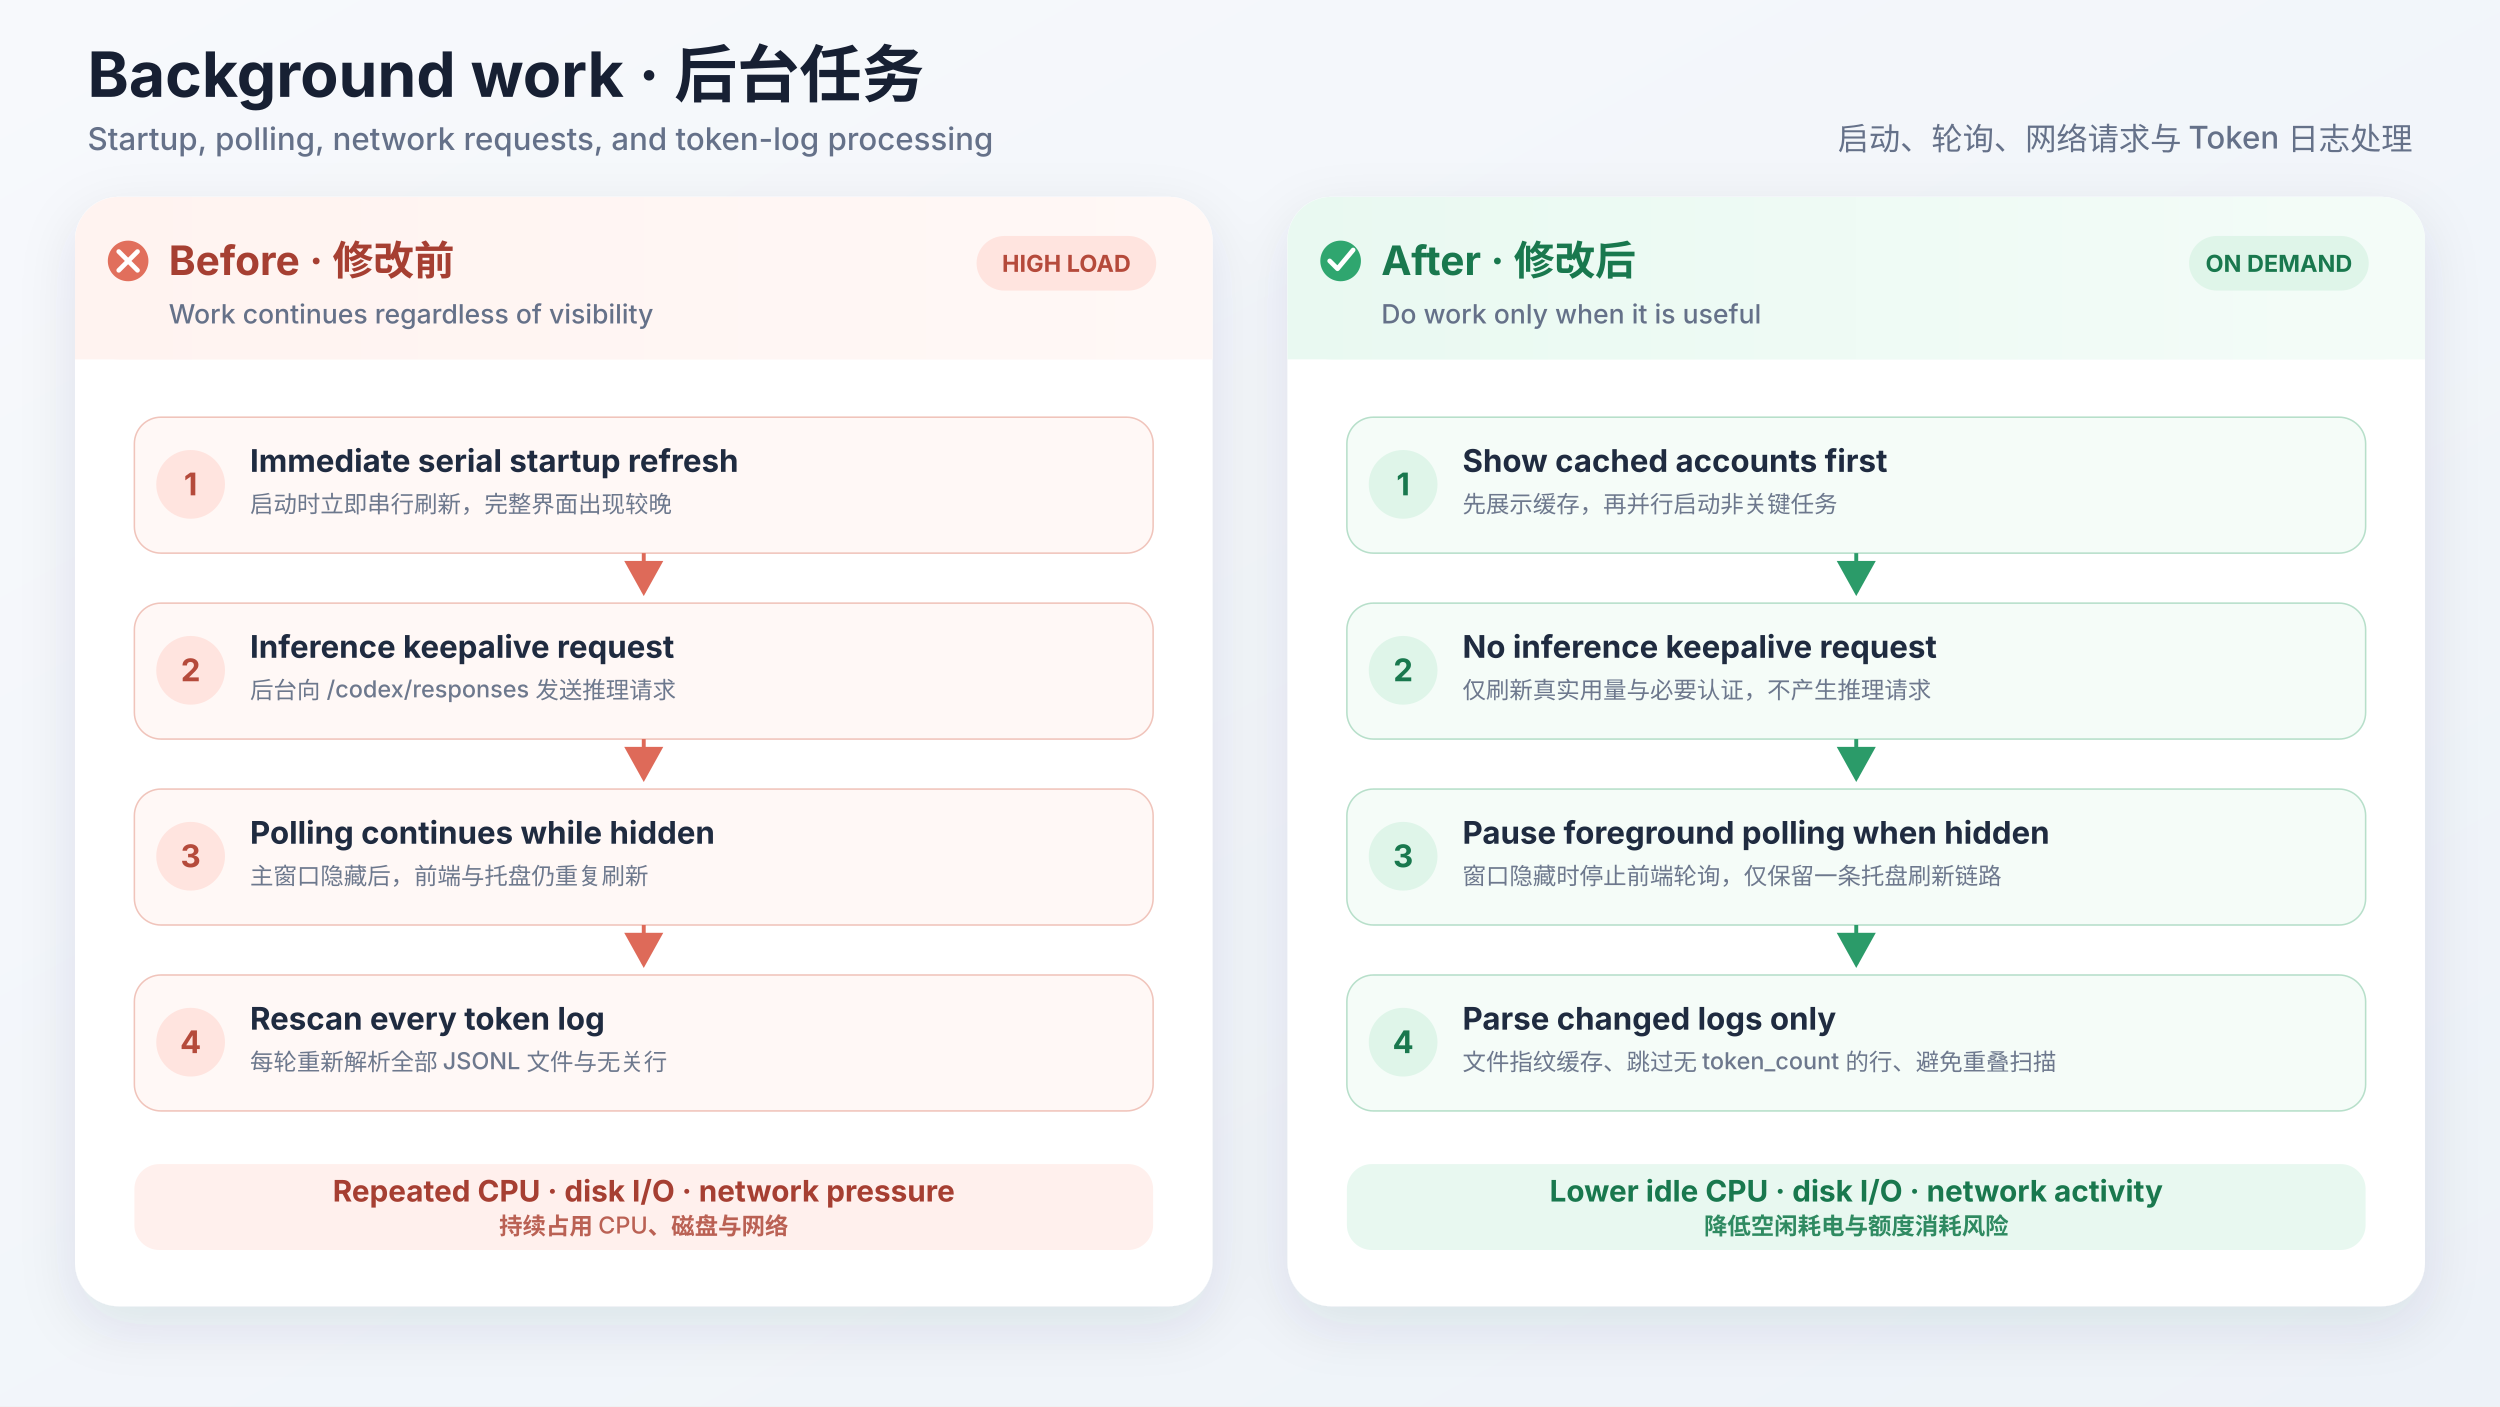
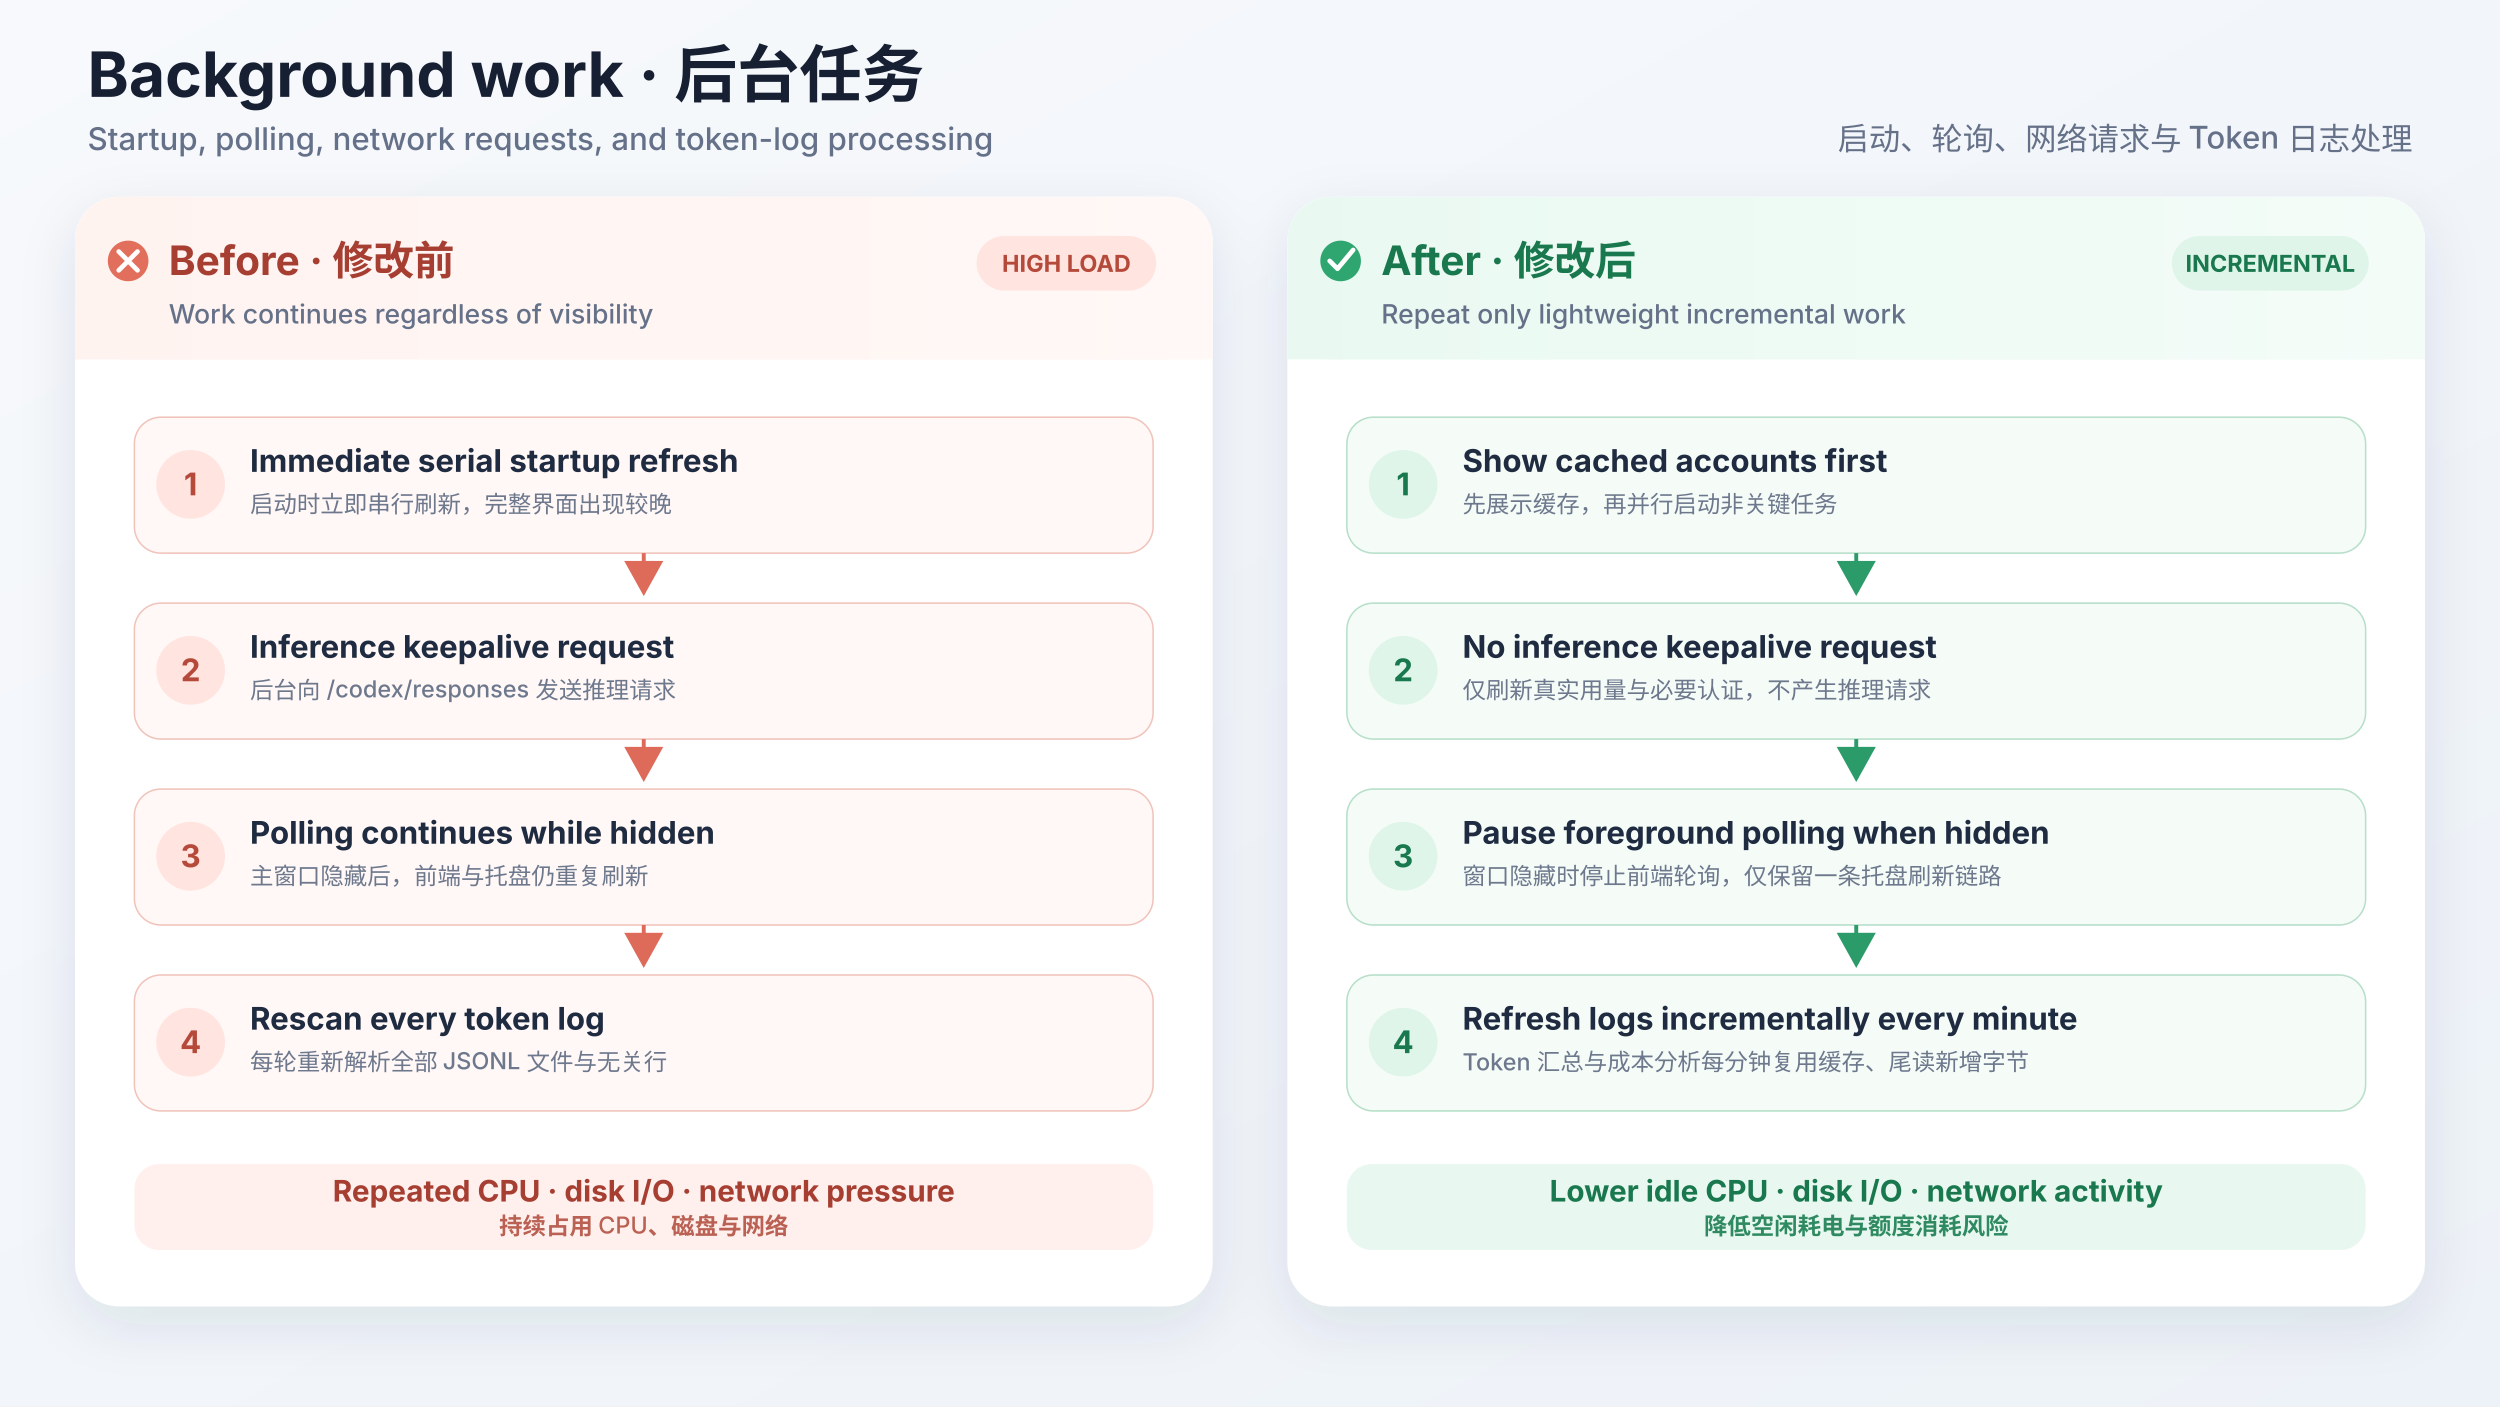
<svg xmlns="http://www.w3.org/2000/svg" width="1600" height="900" viewBox="0 0 1600 900" role="img" aria-labelledby="title desc">
  <defs>
    <linearGradient id="page" x1="0" y1="0" x2="1" y2="1">
      <stop offset="0" stop-color="#f7f9fc" />
      <stop offset="1" stop-color="#edf2f8" />
    </linearGradient>
    <linearGradient id="beforeHead" x1="0" y1="0" x2="1" y2="0">
      <stop offset="0" stop-color="#fff3f0" />
      <stop offset="1" stop-color="#fff8f6" />
    </linearGradient>
    <linearGradient id="afterHead" x1="0" y1="0" x2="1" y2="0">
      <stop offset="0" stop-color="#e9f9f1" />
      <stop offset="1" stop-color="#f4fcf8" />
    </linearGradient>
    <filter id="shadow" x="-20%" y="-20%" width="140%" height="150%">
      <feDropShadow dx="0" dy="12" stdDeviation="18" flood-color="#26364d" flood-opacity="0.10" />
    </filter>
    <marker id="arrowBefore" markerWidth="12" markerHeight="12" refX="9" refY="6" orient="auto">
      <path d="M1 1l9 5-9 5z" fill="#de6a59" />
    </marker>
    <marker id="arrowAfter" markerWidth="12" markerHeight="12" refX="9" refY="6" orient="auto">
      <path d="M1 1l9 5-9 5z" fill="#2b9b69" />
    </marker>
    <style>
      text { font-family: -apple-system, BlinkMacSystemFont, "Segoe UI", "PingFang SC", sans-serif; }
      .title { font-size: 40px; font-weight: 750; fill: #172033; }
      .subtitle { font-size: 20px; font-weight: 500; fill: #657189; }
      .panel-title { font-size: 26px; font-weight: 750; }
      .panel-subtitle { font-size: 17px; font-weight: 550; fill: #657189; }
      .node-title { font-size: 20px; font-weight: 700; fill: #1f2b40; }
      .node-subtitle { font-size: 15px; font-weight: 520; fill: #6d788d; }
      .tag { font-size: 15px; font-weight: 700; }
      .footer-main { font-size: 19px; font-weight: 720; }
      .footer-sub { font-size: 15px; font-weight: 550; }
    </style>
  </defs>
  <rect width="1600" height="900" fill="url(#page)" />
  <text class="title" x="56" y="62">Background work · 后台任务</text>
  <text class="subtitle" x="56" y="96">Startup, polling, network requests, and token-log processing</text>
  <text class="subtitle" x="1544" y="96" text-anchor="end">启动、轮询、网络请求与 Token 日志处理</text>
  <g filter="url(#shadow)">
    <rect x="48" y="126" width="728" height="710" rx="28" fill="#fff" />
    <rect x="824" y="126" width="728" height="710" rx="28" fill="#fff" />
  </g>
  <rect x="48" y="126" width="728" height="104" rx="28" fill="url(#beforeHead)" />
  <path d="M48 202h728v28H48z" fill="url(#beforeHead)" />
  <circle cx="82" cy="167" r="13" fill="#e16f5c" />
  <path d="M76 161l12 12m0-12l-12 12" stroke="#fff" stroke-width="3" stroke-linecap="round" />
  <text class="panel-title" x="108" y="176" fill="#a63f32">Before · 修改前</text>
  <text class="panel-subtitle" x="108" y="207">Work continues regardless of visibility</text>
  <rect x="625" y="151" width="115" height="35" rx="18" fill="#ffe4df" />
  <text class="tag" x="682.5" y="174" text-anchor="middle" fill="#b54a3b">HIGH LOAD</text>
  <rect x="824" y="126" width="728" height="104" rx="28" fill="url(#afterHead)" />
  <path d="M824 202h728v28H824z" fill="url(#afterHead)" />
  <circle cx="858" cy="167" r="13" fill="#2fa66f" />
  <path d="M851 167l5 5 10-12" fill="none" stroke="#fff" stroke-width="3" stroke-linecap="round" stroke-linejoin="round" />
  <text class="panel-title" x="884" y="176" fill="#19784e">After · 修改后</text>
-   <text class="panel-subtitle" x="884" y="207">Do work only when it is useful</text>
-   <rect x="1401" y="151" width="115" height="35" rx="18" fill="#dff5e9" />
-   <text class="tag" x="1458.5" y="174" text-anchor="middle" fill="#19784e">ON DEMAND</text>
+   <text class="panel-subtitle" x="884" y="207">Repeat only lightweight incremental work</text>
+   <rect x="1390" y="151" width="126" height="35" rx="18" fill="#dff5e9" />
+   <text class="tag" x="1453" y="174" text-anchor="middle" fill="#19784e">INCREMENTAL</text>
  <g>
    <rect x="86" y="267" width="652" height="87" rx="17" fill="#fff8f6" stroke="#f0c4bb" />
    <circle cx="122" cy="310" r="22" fill="#ffe4df" />
    <text x="122" y="317" text-anchor="middle" font-size="20" font-weight="750" fill="#b54a3b">1</text>
    <text class="node-title" x="160" y="302">Immediate serial startup refresh</text>
    <text class="node-subtitle" x="160" y="328">启动时立即串行刷新，完整界面出现较晚</text>
    <path d="M412 354v25" stroke="#de6a59" stroke-width="2.5" marker-end="url(#arrowBefore)" />
    <rect x="86" y="386" width="652" height="87" rx="17" fill="#fff8f6" stroke="#f0c4bb" />
    <circle cx="122" cy="429" r="22" fill="#ffe4df" />
    <text x="122" y="436" text-anchor="middle" font-size="20" font-weight="750" fill="#b54a3b">2</text>
    <text class="node-title" x="160" y="421">Inference keepalive request</text>
    <text class="node-subtitle" x="160" y="447">后台向 /codex/responses 发送推理请求</text>
    <path d="M412 473v25" stroke="#de6a59" stroke-width="2.5" marker-end="url(#arrowBefore)" />
    <rect x="86" y="505" width="652" height="87" rx="17" fill="#fff8f6" stroke="#f0c4bb" />
    <circle cx="122" cy="548" r="22" fill="#ffe4df" />
    <text x="122" y="555" text-anchor="middle" font-size="20" font-weight="750" fill="#b54a3b">3</text>
    <text class="node-title" x="160" y="540">Polling continues while hidden</text>
    <text class="node-subtitle" x="160" y="566">主窗口隐藏后，前端与托盘仍重复刷新</text>
    <path d="M412 592v25" stroke="#de6a59" stroke-width="2.5" marker-end="url(#arrowBefore)" />
    <rect x="86" y="624" width="652" height="87" rx="17" fill="#fff8f6" stroke="#f0c4bb" />
    <circle cx="122" cy="667" r="22" fill="#ffe4df" />
    <text x="122" y="674" text-anchor="middle" font-size="20" font-weight="750" fill="#b54a3b">4</text>
    <text class="node-title" x="160" y="659">Rescan every token log</text>
    <text class="node-subtitle" x="160" y="685">每轮重新解析全部 JSONL 文件与无关行</text>
    <rect x="86" y="745" width="652" height="55" rx="16" fill="#fff0ed" />
    <text class="footer-main" x="412" y="769" text-anchor="middle" fill="#a63f32">Repeated CPU · disk I/O · network pressure</text>
    <text class="footer-sub" x="412" y="790" text-anchor="middle" fill="#ba6154">持续占用 CPU、磁盘与网络</text>
  </g>
  <g>
    <rect x="862" y="267" width="652" height="87" rx="17" fill="#f5fcf8" stroke="#b7dfca" />
    <circle cx="898" cy="310" r="22" fill="#dff5e9" />
    <text x="898" y="317" text-anchor="middle" font-size="20" font-weight="750" fill="#19784e">1</text>
    <text class="node-title" x="936" y="302">Show cached accounts first</text>
    <text class="node-subtitle" x="936" y="328">先展示缓存，再并行启动非关键任务</text>
    <path d="M1188 354v25" stroke="#2b9b69" stroke-width="2.5" marker-end="url(#arrowAfter)" />
    <rect x="862" y="386" width="652" height="87" rx="17" fill="#f5fcf8" stroke="#b7dfca" />
    <circle cx="898" cy="429" r="22" fill="#dff5e9" />
    <text x="898" y="436" text-anchor="middle" font-size="20" font-weight="750" fill="#19784e">2</text>
    <text class="node-title" x="936" y="421">No inference keepalive request</text>
    <text class="node-subtitle" x="936" y="447">仅刷新真实用量与必要认证，不产生推理请求</text>
    <path d="M1188 473v25" stroke="#2b9b69" stroke-width="2.5" marker-end="url(#arrowAfter)" />
    <rect x="862" y="505" width="652" height="87" rx="17" fill="#f5fcf8" stroke="#b7dfca" />
    <circle cx="898" cy="548" r="22" fill="#dff5e9" />
    <text x="898" y="555" text-anchor="middle" font-size="20" font-weight="750" fill="#19784e">3</text>
    <text class="node-title" x="936" y="540">Pause foreground polling when hidden</text>
    <text class="node-subtitle" x="936" y="566">窗口隐藏时停止前端轮询，仅保留一条托盘刷新链路</text>
    <path d="M1188 592v25" stroke="#2b9b69" stroke-width="2.5" marker-end="url(#arrowAfter)" />
    <rect x="862" y="624" width="652" height="87" rx="17" fill="#f5fcf8" stroke="#b7dfca" />
    <circle cx="898" cy="667" r="22" fill="#dff5e9" />
    <text x="898" y="674" text-anchor="middle" font-size="20" font-weight="750" fill="#19784e">4</text>
-     <text class="node-title" x="936" y="659">Parse changed logs only</text>
-     <text class="node-subtitle" x="936" y="685">文件指纹缓存、跳过无 token_count 的行、避免重叠扫描</text>
+     <text class="node-title" x="936" y="659">Refresh logs incrementally every minute</text>
+     <text class="node-subtitle" x="936" y="685">Token 汇总与成本分析每分钟复用缓存、尾读新增字节</text>
    <rect x="862" y="745" width="652" height="55" rx="16" fill="#e8f8f0" />
    <text class="footer-main" x="1188" y="769" text-anchor="middle" fill="#19784e">Lower idle CPU · disk I/O · network activity</text>
    <text class="footer-sub" x="1188" y="790" text-anchor="middle" fill="#2f8a61">降低空闲耗电与额度消耗风险</text>
  </g>
</svg>
